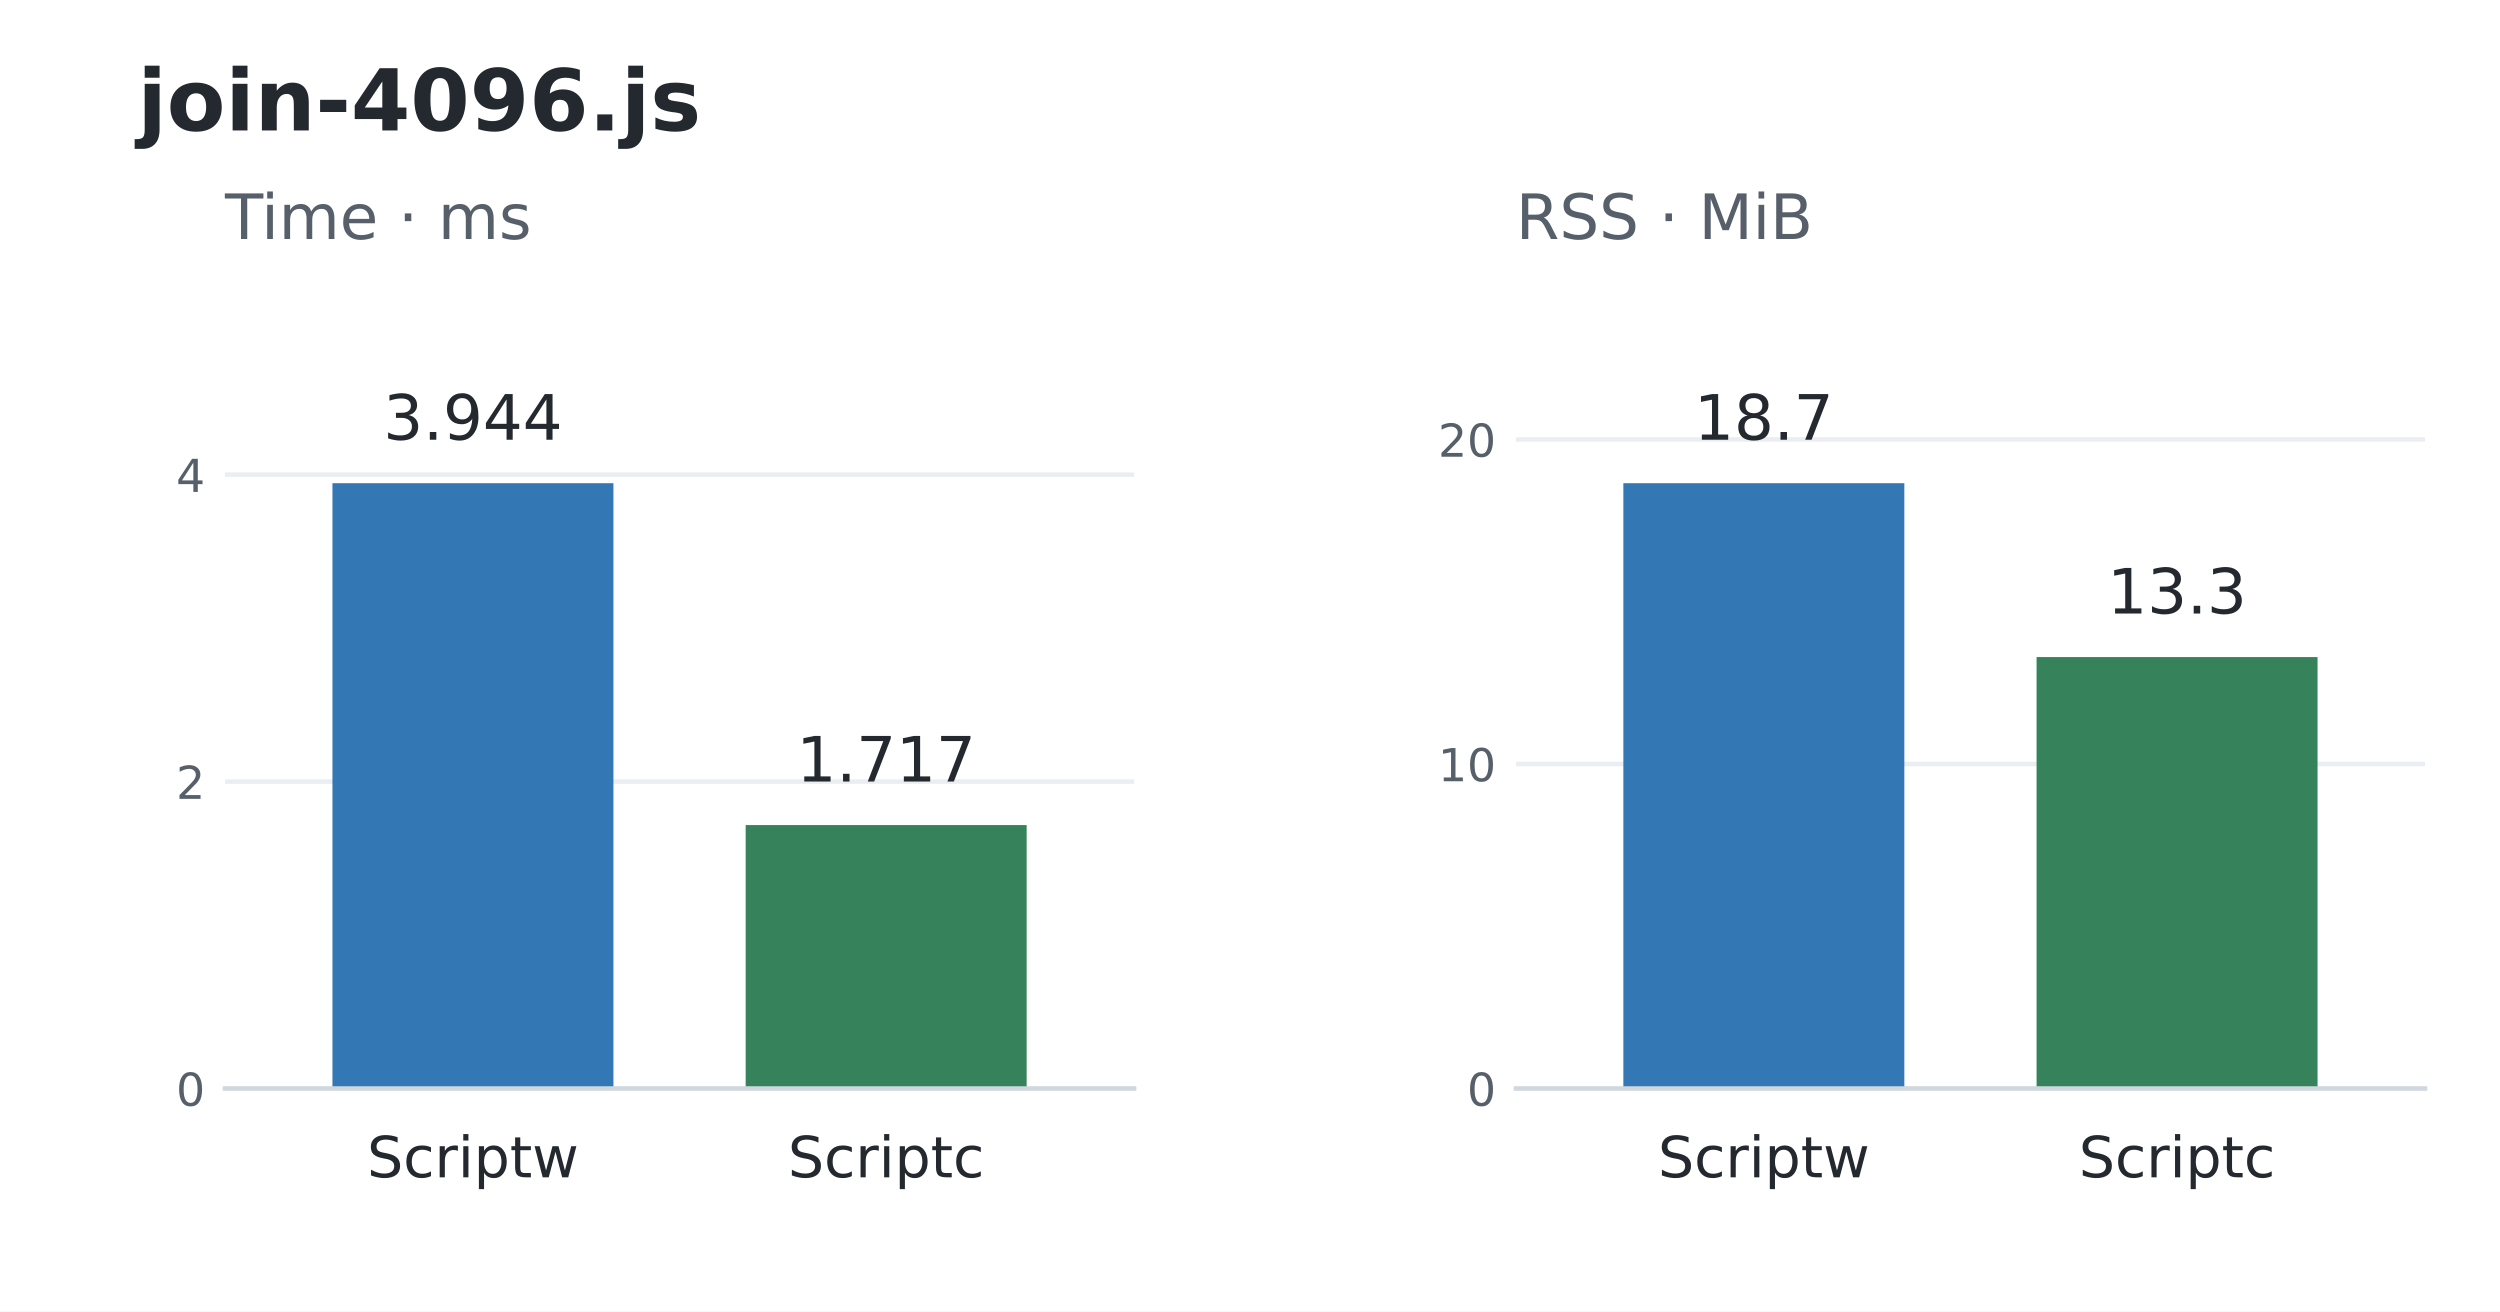
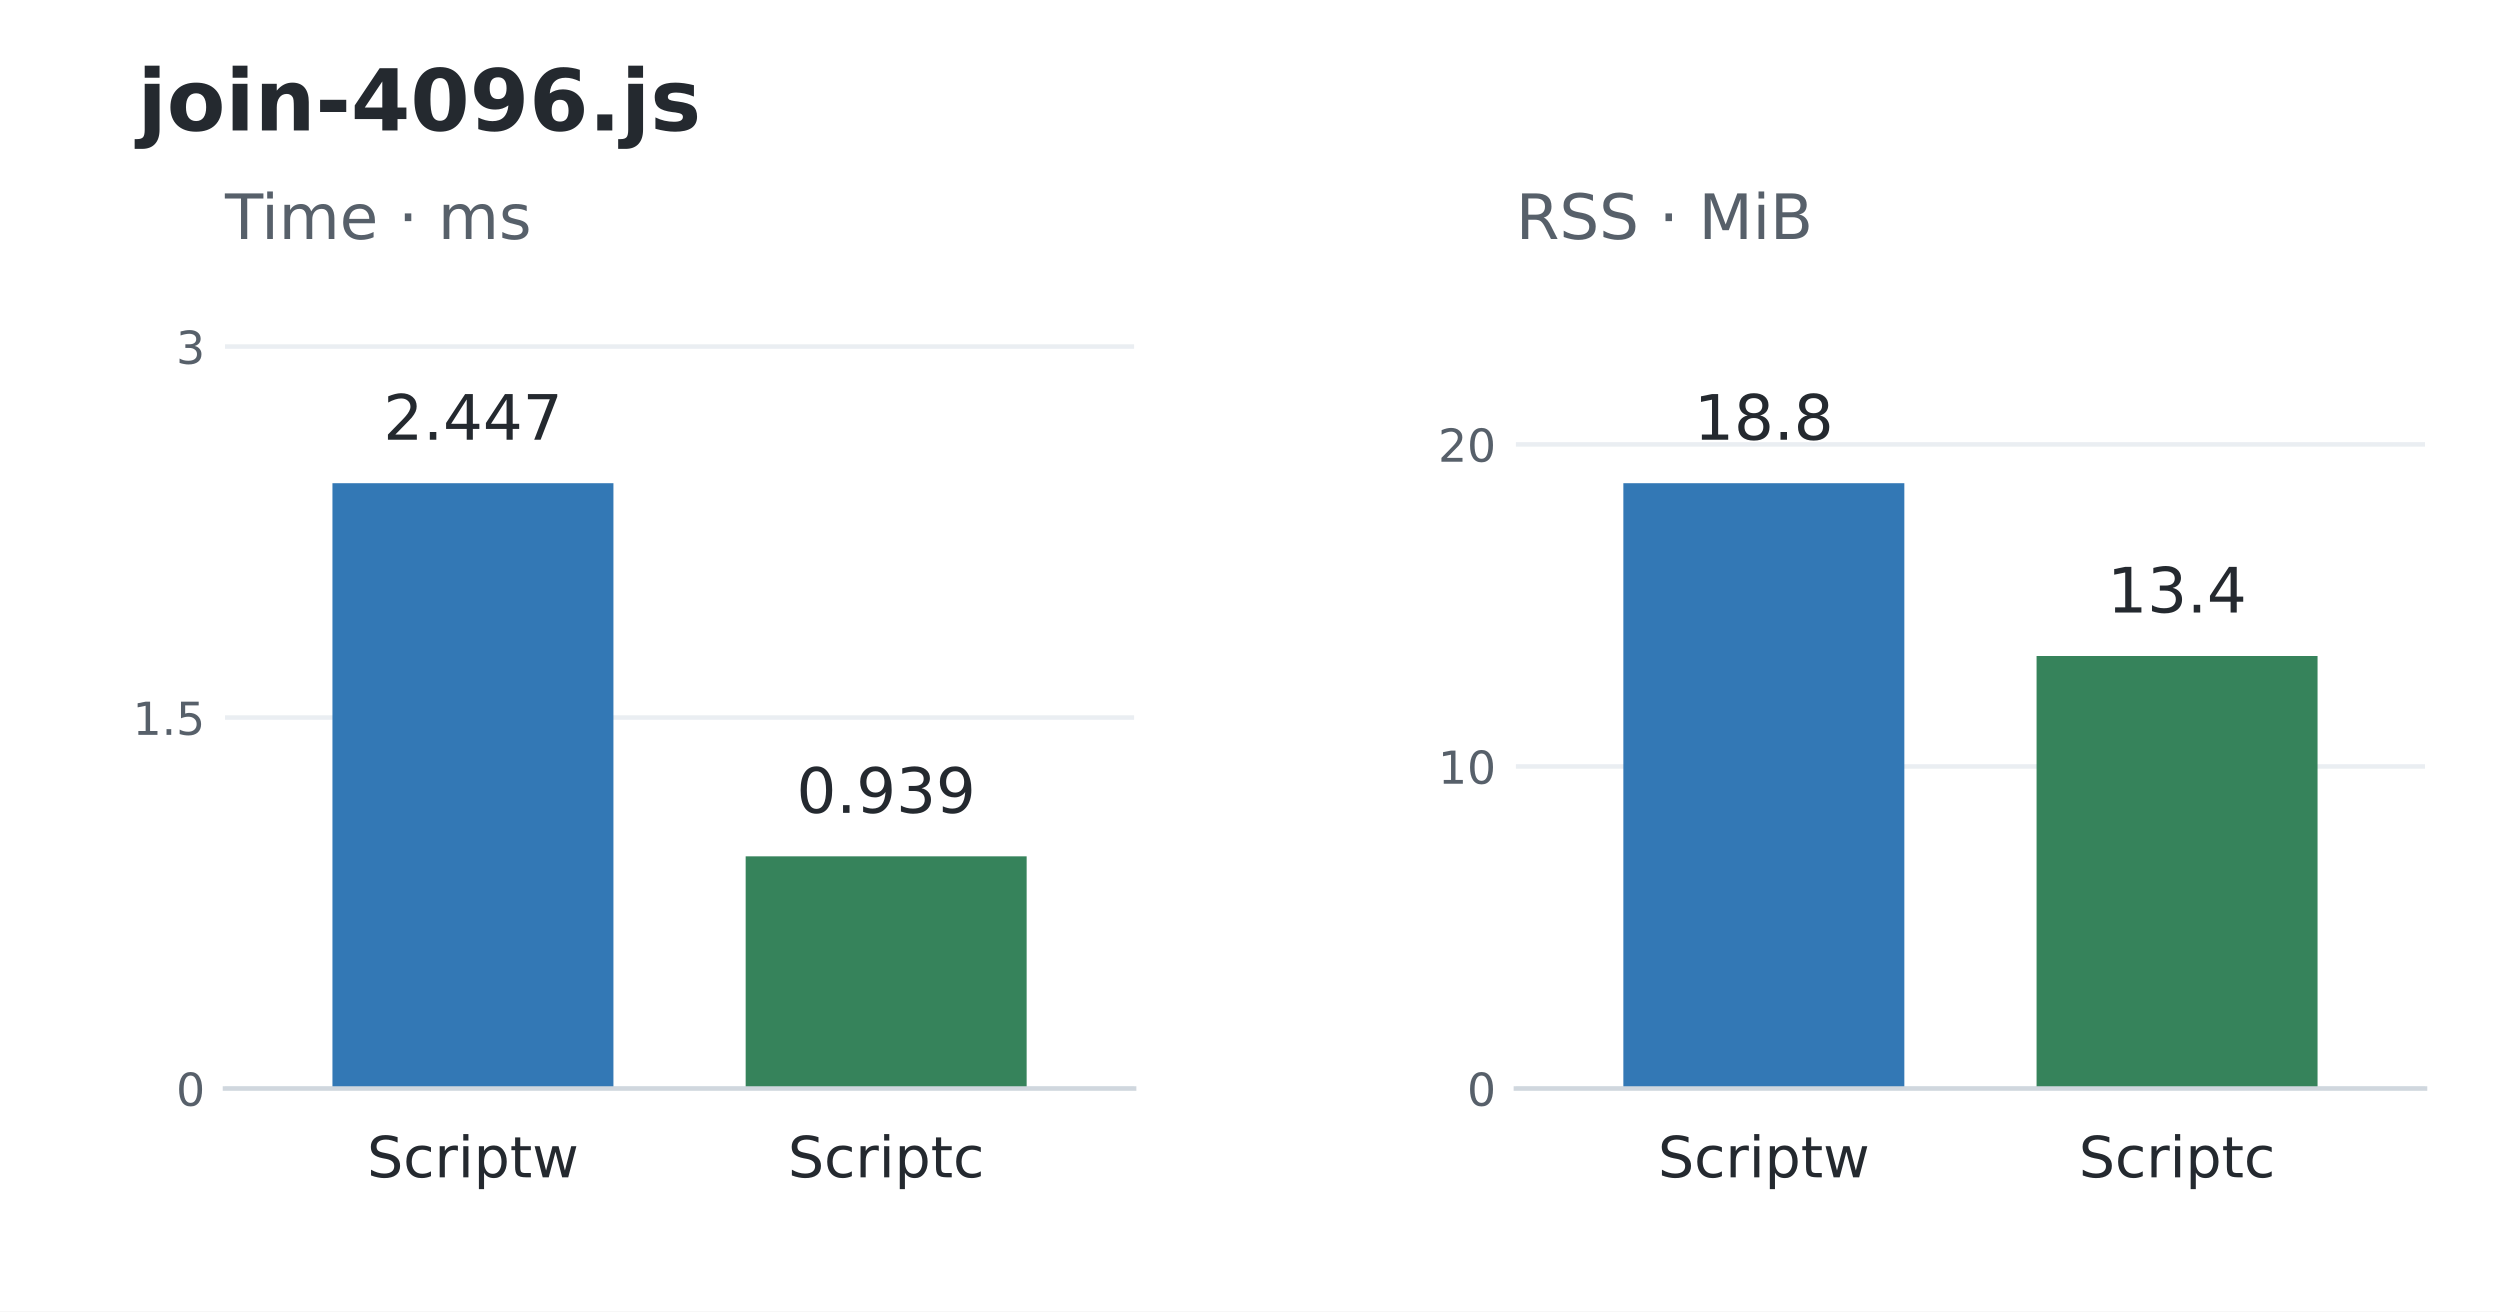
<svg xmlns="http://www.w3.org/2000/svg" width="439.2pt" height="230.4pt" viewBox="0 0 439.2 230.4" version="1.1">
  <defs>
    <style type="text/css">*{stroke-linejoin: round; stroke-linecap: butt}</style>
  </defs>
  <g id="figure_1">
    <g id="patch_1">
      <path d="M 0 230.4 L 439.2 230.4 L 439.2 0 L 0 0 z " style="fill: #ffffff" />
    </g>
    <g id="axes_1">
      <g id="patch_2">
        <path d="M 39.528 191.232 L 199.237 191.232 L 199.237 52.992 L 39.528 52.992 z " style="fill: #ffffff" />
      </g>
      <g id="matplotlib.axis_1">
        <g id="xtick_1">
          <g id="line2d_1" />
          <g id="text_1">
            <text style="font-size: 10px; font-family: 'DejaVu Sans'; text-anchor: middle; fill: #24292f" x="83.085" y="206.83" transform="rotate(-0 83.08503 206.8304)">Scriptw</text>
          </g>
        </g>
        <g id="xtick_2">
          <g id="line2d_2" />
          <g id="text_2">
            <text style="font-size: 10px; font-family: 'DejaVu Sans'; text-anchor: middle; fill: #24292f" x="155.68" y="206.83" transform="rotate(-0 155.6801 206.8304)">Scriptc</text>
          </g>
        </g>
      </g>
      <g id="matplotlib.axis_2">
        <g id="ytick_1">
          <g id="line2d_3">
            <path d="M 39.528 191.232 L 199.237 191.232 " clip-path="url(#p648741f3fb)" style="fill: none; stroke: #eaeef2; stroke-width: 0.8; stroke-linecap: square" />
          </g>
          <g id="line2d_4" />
          <g id="text_3">
            <text style="font-size: 8px; font-family: 'DejaVu Sans'; text-anchor: end; fill: #57606a" x="36.028" y="194.271" transform="rotate(-0 36.028 194.2711)">0</text>
          </g>
        </g>
        <g id="ytick_2">
          <g id="line2d_5">
-             <path d="M 39.528 137.309 L 199.237 137.309 " clip-path="url(#p648741f3fb)" style="fill: none; stroke: #eaeef2; stroke-width: 0.8; stroke-linecap: square" />
+             <path d="M 39.528 126.057 L 199.237 126.057 " clip-path="url(#p648741f3fb)" style="fill: none; stroke: #eaeef2; stroke-width: 0.8; stroke-linecap: square" />
          </g>
          <g id="line2d_6" />
          <g id="text_4">
-             <text style="font-size: 8px; font-family: 'DejaVu Sans'; text-anchor: end; fill: #57606a" x="36.028" y="140.348" transform="rotate(-0 36.028 140.348)">2</text>
+             <text style="font-size: 8px; font-family: 'DejaVu Sans'; text-anchor: end; fill: #57606a" x="36.028" y="129.096" transform="rotate(-0 36.028 129.096)">1.5</text>
          </g>
        </g>
        <g id="ytick_3">
          <g id="line2d_7">
-             <path d="M 39.528 83.386 L 199.237 83.386 " clip-path="url(#p648741f3fb)" style="fill: none; stroke: #eaeef2; stroke-width: 0.8; stroke-linecap: square" />
+             <path d="M 39.528 60.882 L 199.237 60.882 " clip-path="url(#p648741f3fb)" style="fill: none; stroke: #eaeef2; stroke-width: 0.8; stroke-linecap: square" />
          </g>
          <g id="line2d_8" />
          <g id="text_5">
-             <text style="font-size: 8px; font-family: 'DejaVu Sans'; text-anchor: end; fill: #57606a" x="36.028" y="86.425" transform="rotate(-0 36.028 86.42486)">4</text>
+             <text style="font-size: 8px; font-family: 'DejaVu Sans'; text-anchor: end; fill: #57606a" x="36.028" y="63.921" transform="rotate(-0 36.028 63.92096)">3</text>
          </g>
        </g>
      </g>
      <g id="patch_3">
        <path d="M 58.403 191.232 L 107.767 191.232 L 107.767 84.894 L 58.403 84.894 z " clip-path="url(#p648741f3fb)" style="fill: #3378b5" />
      </g>
      <g id="patch_4">
-         <path d="M 130.998 191.232 L 180.362 191.232 L 180.362 144.946 L 130.998 144.946 z " clip-path="url(#p648741f3fb)" style="fill: #36835b" />
+         <path d="M 130.998 191.232 L 180.362 191.232 L 180.362 150.446 L 130.998 150.446 z " clip-path="url(#p648741f3fb)" style="fill: #36835b" />
      </g>
      <g id="patch_5">
        <path d="M 39.528 191.232 L 199.237 191.232 " style="fill: none; stroke: #d0d7de; stroke-width: 0.8; stroke-linejoin: miter; stroke-linecap: square" />
      </g>
      <g id="text_6">
-         <text style="font-size: 11px; font-family: 'DejaVu Sans'; text-anchor: middle; fill: #24292f" x="83.085" y="77.251" transform="rotate(-0 83.08503 77.25096)">3.944</text>
+         <text style="font-size: 11px; font-family: 'DejaVu Sans'; text-anchor: middle; fill: #24292f" x="83.085" y="77.251" transform="rotate(-0 83.08503 77.25096)">2.447</text>
      </g>
      <g id="text_7">
-         <text style="font-size: 11px; font-family: 'DejaVu Sans'; text-anchor: middle; fill: #24292f" x="155.68" y="137.304" transform="rotate(-0 155.6801 137.3037)">1.717</text>
+         <text style="font-size: 11px; font-family: 'DejaVu Sans'; text-anchor: middle; fill: #24292f" x="155.68" y="142.804" transform="rotate(-0 155.6801 142.8039)">0.939</text>
      </g>
      <g id="text_8">
        <text style="font-size: 11px; font-family: 'DejaVu Sans'; text-anchor: start; fill: #57606a" x="39.528" y="41.992" transform="rotate(-0 39.528 41.992)">Time · ms</text>
      </g>
    </g>
    <g id="axes_2">
      <g id="patch_6">
        <path d="M 266.315 191.232 L 426.024 191.232 L 426.024 52.992 L 266.315 52.992 z " style="fill: #ffffff" />
      </g>
      <g id="matplotlib.axis_3">
        <g id="xtick_3">
          <g id="line2d_9" />
          <g id="text_9">
            <text style="font-size: 10px; font-family: 'DejaVu Sans'; text-anchor: middle; fill: #24292f" x="309.872" y="206.83" transform="rotate(-0 309.8719 206.8304)">Scriptw</text>
          </g>
        </g>
        <g id="xtick_4">
          <g id="line2d_10" />
          <g id="text_10">
            <text style="font-size: 10px; font-family: 'DejaVu Sans'; text-anchor: middle; fill: #24292f" x="382.467" y="206.83" transform="rotate(-0 382.467 206.8304)">Scriptc</text>
          </g>
        </g>
      </g>
      <g id="matplotlib.axis_4">
        <g id="ytick_4">
          <g id="line2d_11">
            <path d="M 266.315 191.232 L 426.024 191.232 " clip-path="url(#pf3a1462166)" style="fill: none; stroke: #eaeef2; stroke-width: 0.8; stroke-linecap: square" />
          </g>
          <g id="line2d_12" />
          <g id="text_11">
            <text style="font-size: 8px; font-family: 'DejaVu Sans'; text-anchor: end; fill: #57606a" x="262.815" y="194.271" transform="rotate(-0 262.8149 194.2711)">0</text>
          </g>
        </g>
        <g id="ytick_5">
          <g id="line2d_13">
-             <path d="M 266.315 134.215 L 426.024 134.215 " clip-path="url(#pf3a1462166)" style="fill: none; stroke: #eaeef2; stroke-width: 0.8; stroke-linecap: square" />
+             <path d="M 266.315 134.654 L 426.024 134.654 " clip-path="url(#pf3a1462166)" style="fill: none; stroke: #eaeef2; stroke-width: 0.8; stroke-linecap: square" />
          </g>
          <g id="line2d_14" />
          <g id="text_12">
-             <text style="font-size: 8px; font-family: 'DejaVu Sans'; text-anchor: end; fill: #57606a" x="262.815" y="137.254" transform="rotate(-0 262.8149 137.2543)">10</text>
+             <text style="font-size: 8px; font-family: 'DejaVu Sans'; text-anchor: end; fill: #57606a" x="262.815" y="137.693" transform="rotate(-0 262.8149 137.6928)">10</text>
          </g>
        </g>
        <g id="ytick_6">
          <g id="line2d_15">
-             <path d="M 266.315 77.199 L 426.024 77.199 " clip-path="url(#pf3a1462166)" style="fill: none; stroke: #eaeef2; stroke-width: 0.8; stroke-linecap: square" />
+             <path d="M 266.315 78.075 L 426.024 78.075 " clip-path="url(#pf3a1462166)" style="fill: none; stroke: #eaeef2; stroke-width: 0.8; stroke-linecap: square" />
          </g>
          <g id="line2d_16" />
          <g id="text_13">
-             <text style="font-size: 8px; font-family: 'DejaVu Sans'; text-anchor: end; fill: #57606a" x="262.815" y="80.238" transform="rotate(-0 262.8149 80.23757)">20</text>
+             <text style="font-size: 8px; font-family: 'DejaVu Sans'; text-anchor: end; fill: #57606a" x="262.815" y="81.114" transform="rotate(-0 262.8149 81.11447)">20</text>
          </g>
        </g>
      </g>
      <g id="patch_7">
        <path d="M 285.19 191.232 L 334.554 191.232 L 334.554 84.894 L 285.19 84.894 z " clip-path="url(#pf3a1462166)" style="fill: #3378b5" />
      </g>
      <g id="patch_8">
-         <path d="M 357.785 191.232 L 407.149 191.232 L 407.149 115.429 L 357.785 115.429 z " clip-path="url(#pf3a1462166)" style="fill: #36835b" />
+         <path d="M 357.785 191.232 L 407.149 191.232 L 407.149 115.249 L 357.785 115.249 z " clip-path="url(#pf3a1462166)" style="fill: #36835b" />
      </g>
      <g id="patch_9">
        <path d="M 266.315 191.232 L 426.024 191.232 " style="fill: none; stroke: #d0d7de; stroke-width: 0.8; stroke-linejoin: miter; stroke-linecap: square" />
      </g>
      <g id="text_14">
-         <text style="font-size: 11px; font-family: 'DejaVu Sans'; text-anchor: middle; fill: #24292f" x="309.872" y="77.251" transform="rotate(-0 309.8719 77.25096)">18.7</text>
+         <text style="font-size: 11px; font-family: 'DejaVu Sans'; text-anchor: middle; fill: #24292f" x="309.872" y="77.251" transform="rotate(-0 309.8719 77.25096)">18.8</text>
      </g>
      <g id="text_15">
-         <text style="font-size: 11px; font-family: 'DejaVu Sans'; text-anchor: middle; fill: #24292f" x="382.467" y="107.786" transform="rotate(-0 382.467 107.7861)">13.3</text>
+         <text style="font-size: 11px; font-family: 'DejaVu Sans'; text-anchor: middle; fill: #24292f" x="382.467" y="107.607" transform="rotate(-0 382.467 107.6065)">13.4</text>
      </g>
      <g id="text_16">
        <text style="font-size: 11px; font-family: 'DejaVu Sans'; text-anchor: start; fill: #57606a" x="266.315" y="41.992" transform="rotate(-0 266.3149 41.992)">RSS · MiB</text>
      </g>
    </g>
    <g id="text_17">
      <text style="font-weight: 700; font-size: 15px; font-family: 'DejaVu Sans'; text-anchor: start; fill: #24292f" x="24.156" y="22.918" transform="rotate(-0 24.156 22.91766)">join-4096.js</text>
    </g>
  </g>
  <defs>
    <clipPath id="p648741f3fb">
      <rect x="39.528" y="52.992" width="159.709" height="138.24" />
    </clipPath>
    <clipPath id="pf3a1462166">
      <rect x="266.315" y="52.992" width="159.709" height="138.24" />
    </clipPath>
  </defs>
</svg>
